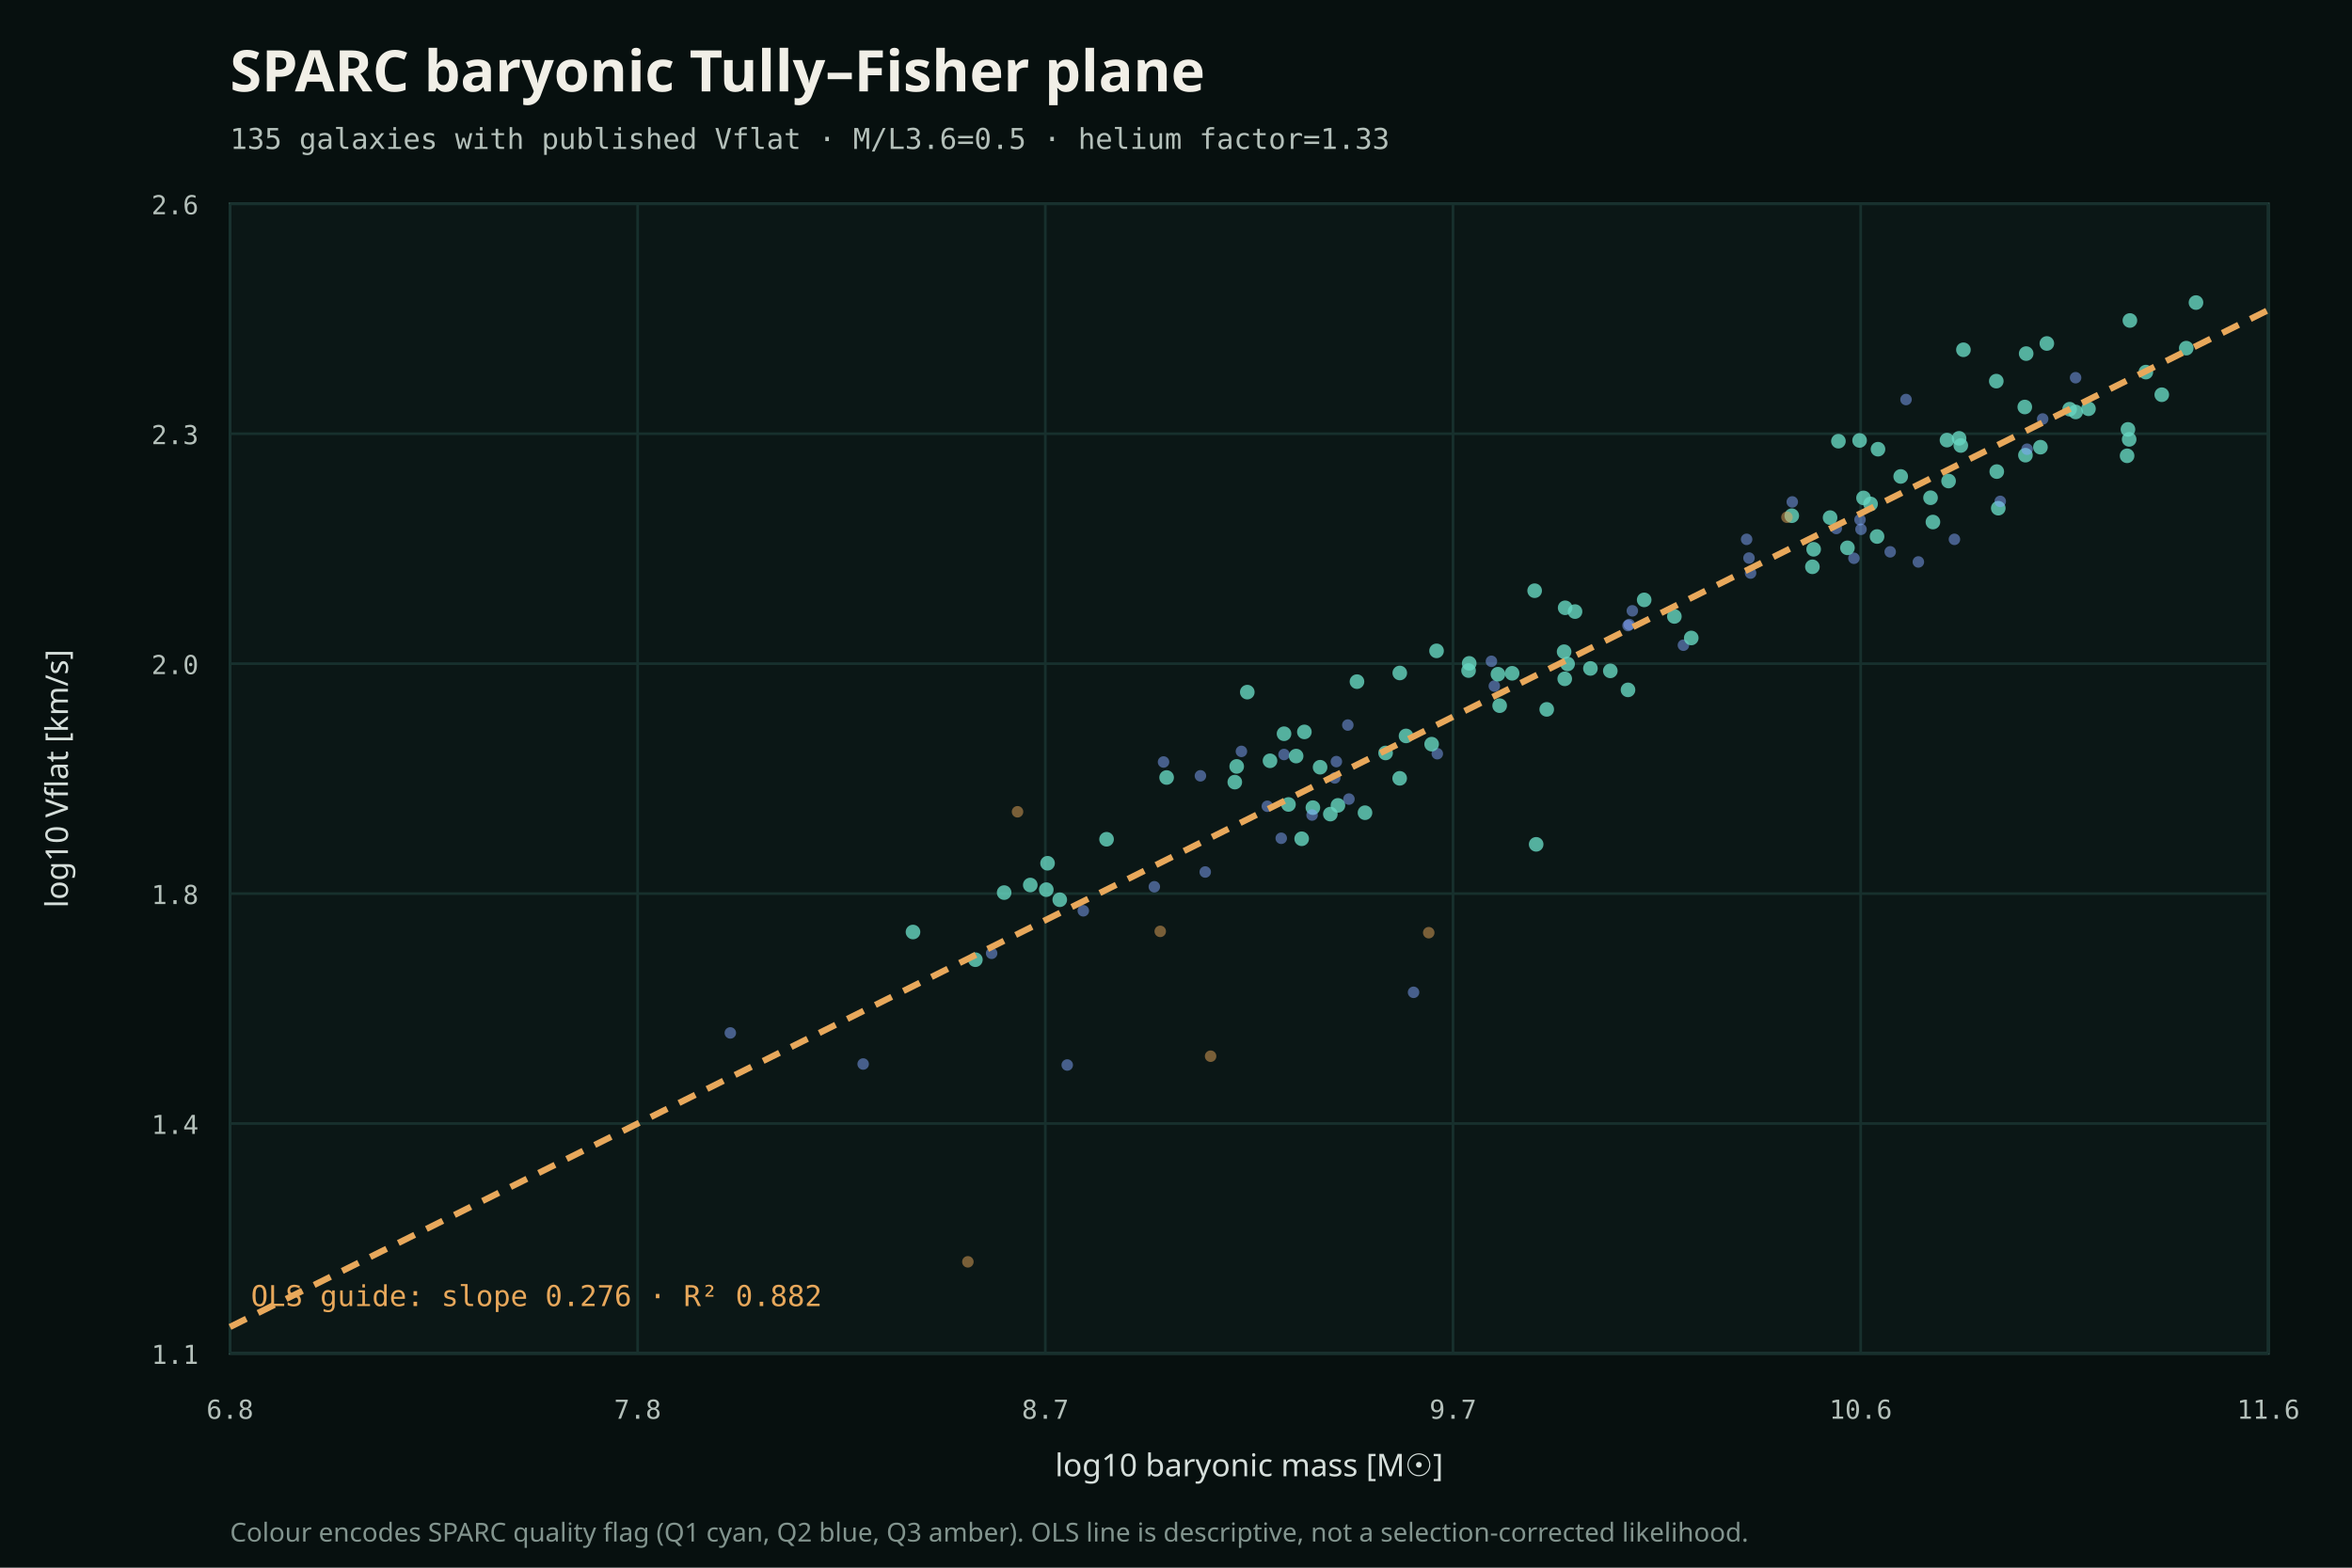
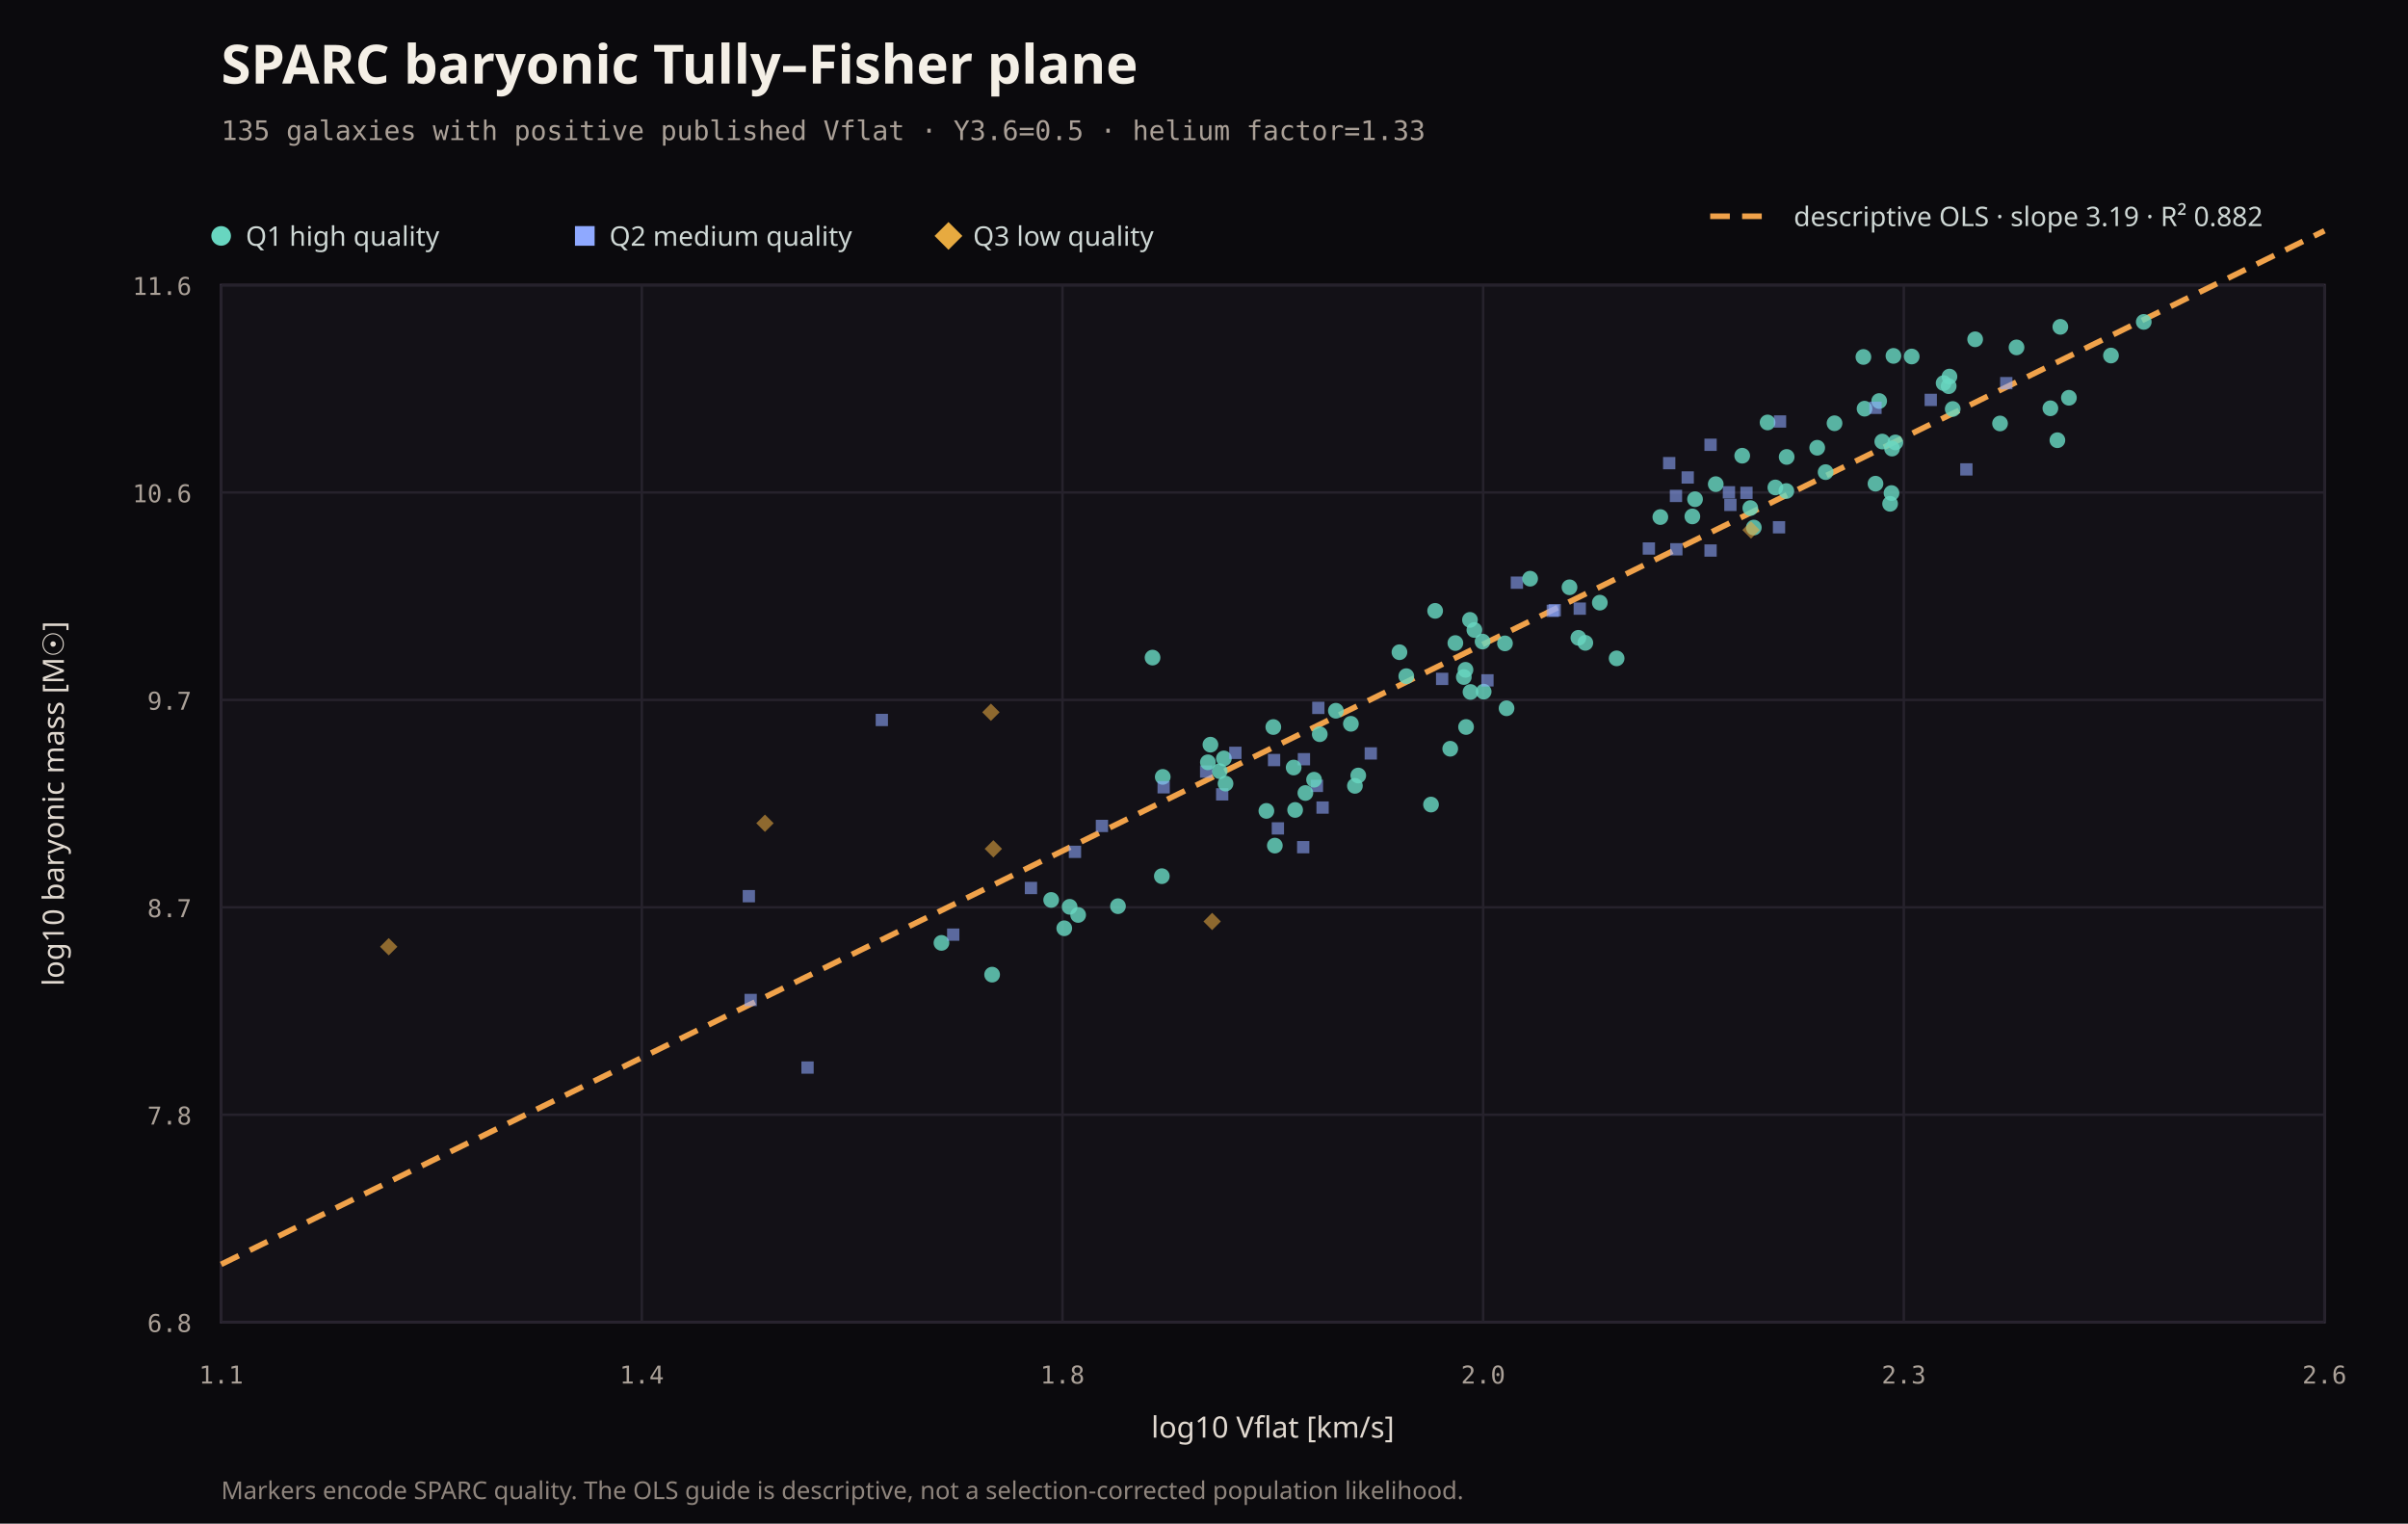
- <svg xmlns="http://www.w3.org/2000/svg" width="900" height="600" viewBox="0 0 900 600" role="img" aria-label="SPARC baryonic Tully–Fisher plane">
-   <rect width="100%" height="100%" fill="#07100f" />
-   <text x="88" y="35" fill="#f1efe7" font-family="system-ui,sans-serif" font-size="22" font-weight="650">SPARC baryonic Tully–Fisher plane</text>
-   <text x="88" y="57" fill="#b4c0ba" font-family="ui-monospace,monospace" font-size="11">135 galaxies with published Vflat · M/L3.6=0.5 · helium factor=1.33</text>
-   <rect x="88" y="78" width="780" height="440" fill="#0b1716" stroke="#31504b" />
-   <line x1="88" y1="78" x2="88" y2="518" stroke="#17302d" />
-   <text x="88" y="543" fill="#b4c0ba" text-anchor="middle" font-family="ui-monospace,monospace" font-size="10">6.8</text>
-   <line x1="244" y1="78" x2="244" y2="518" stroke="#17302d" />
-   <text x="244" y="543" fill="#b4c0ba" text-anchor="middle" font-family="ui-monospace,monospace" font-size="10">7.8</text>
-   <line x1="400" y1="78" x2="400" y2="518" stroke="#17302d" />
-   <text x="400" y="543" fill="#b4c0ba" text-anchor="middle" font-family="ui-monospace,monospace" font-size="10">8.7</text>
-   <line x1="556" y1="78" x2="556" y2="518" stroke="#17302d" />
-   <text x="556" y="543" fill="#b4c0ba" text-anchor="middle" font-family="ui-monospace,monospace" font-size="10">9.7</text>
-   <line x1="712" y1="78" x2="712" y2="518" stroke="#17302d" />
-   <text x="712" y="543" fill="#b4c0ba" text-anchor="middle" font-family="ui-monospace,monospace" font-size="10">10.6</text>
-   <line x1="868" y1="78" x2="868" y2="518" stroke="#17302d" />
-   <text x="868" y="543" fill="#b4c0ba" text-anchor="middle" font-family="ui-monospace,monospace" font-size="10">11.6</text>
-   <line x1="88" y1="518" x2="868" y2="518" stroke="#17302d" />
-   <text x="76" y="522" fill="#b4c0ba" text-anchor="end" font-family="ui-monospace,monospace" font-size="10">1.1</text>
-   <line x1="88" y1="430" x2="868" y2="430" stroke="#17302d" />
-   <text x="76" y="434" fill="#b4c0ba" text-anchor="end" font-family="ui-monospace,monospace" font-size="10">1.4</text>
-   <line x1="88" y1="342" x2="868" y2="342" stroke="#17302d" />
-   <text x="76" y="346" fill="#b4c0ba" text-anchor="end" font-family="ui-monospace,monospace" font-size="10">1.8</text>
-   <line x1="88" y1="254" x2="868" y2="254" stroke="#17302d" />
-   <text x="76" y="258" fill="#b4c0ba" text-anchor="end" font-family="ui-monospace,monospace" font-size="10">2.0</text>
-   <line x1="88" y1="166" x2="868" y2="166" stroke="#17302d" />
-   <text x="76" y="170" fill="#b4c0ba" text-anchor="end" font-family="ui-monospace,monospace" font-size="10">2.3</text>
-   <line x1="88" y1="78" x2="868" y2="78" stroke="#17302d" />
-   <text x="76" y="82" fill="#b4c0ba" text-anchor="end" font-family="ui-monospace,monospace" font-size="10">2.6</text>
-   <circle cx="394.24" cy="338.72" r="2.8" fill="#67d6c0" fill-opacity="0.8" />
-   <circle cx="373.23" cy="367.31" r="2.8" fill="#67d6c0" fill-opacity="0.8" />
-   <circle cx="379.45" cy="364.85" r="2.2" fill="#84a9ff" fill-opacity="0.5" />
-   <circle cx="498.09" cy="321.02" r="2.8" fill="#67d6c0" fill-opacity="0.8" />
-   <circle cx="414.53" cy="348.59" r="2.2" fill="#84a9ff" fill-opacity="0.5" />
-   <circle cx="461.19" cy="333.74" r="2.2" fill="#84a9ff" fill-opacity="0.5" />
-   <circle cx="685.63" cy="197.38" r="2.8" fill="#67d6c0" fill-opacity="0.8" />
-   <circle cx="535.63" cy="257.57" r="2.8" fill="#67d6c0" fill-opacity="0.8" />
-   <circle cx="815.01" cy="122.66" r="2.8" fill="#67d6c0" fill-opacity="0.8" />
-   <circle cx="546.71" cy="356.97" r="2.2" fill="#e8a85b" fill-opacity="0.5" />
-   <circle cx="561.95" cy="256.64" r="2.8" fill="#67d6c0" fill-opacity="0.8" />
-   <circle cx="549.70" cy="249.10" r="2.8" fill="#67d6c0" fill-opacity="0.8" />
-   <circle cx="562.20" cy="253.89" r="2.8" fill="#67d6c0" fill-opacity="0.8" />
-   <circle cx="587.24" cy="226.08" r="2.8" fill="#67d6c0" fill-opacity="0.8" />
-   <circle cx="511.37" cy="291.49" r="2.2" fill="#84a9ff" fill-opacity="0.5" />
-   <circle cx="591.86" cy="271.50" r="2.8" fill="#67d6c0" fill-opacity="0.8" />
-   <circle cx="599.85" cy="254.12" r="2.8" fill="#67d6c0" fill-opacity="0.8" />
-   <circle cx="530.20" cy="288.18" r="2.8" fill="#67d6c0" fill-opacity="0.8" />
-   <circle cx="490.27" cy="320.83" r="2.2" fill="#84a9ff" fill-opacity="0.5" />
-   <circle cx="774.79" cy="155.77" r="2.8" fill="#67d6c0" fill-opacity="0.8" />
-   <circle cx="330.29" cy="407.23" r="2.2" fill="#84a9ff" fill-opacity="0.5" />
-   <circle cx="519.25" cy="260.88" r="2.8" fill="#67d6c0" fill-opacity="0.8" />
-   <circle cx="549.99" cy="288.47" r="2.2" fill="#84a9ff" fill-opacity="0.5" />
-   <circle cx="547.82" cy="284.81" r="2.8" fill="#67d6c0" fill-opacity="0.8" />
-   <circle cx="571.81" cy="262.57" r="2.2" fill="#84a9ff" fill-opacity="0.5" />
-   <circle cx="747.87" cy="206.42" r="2.2" fill="#84a9ff" fill-opacity="0.5" />
-   <circle cx="515.75" cy="277.50" r="2.2" fill="#84a9ff" fill-opacity="0.5" />
-   <circle cx="814.73" cy="168.16" r="2.8" fill="#67d6c0" fill-opacity="0.8" />
-   <circle cx="750.30" cy="170.50" r="2.8" fill="#67d6c0" fill-opacity="0.8" />
-   <circle cx="616.19" cy="256.76" r="2.8" fill="#67d6c0" fill-opacity="0.8" />
-   <circle cx="718.26" cy="205.34" r="2.8" fill="#67d6c0" fill-opacity="0.8" />
-   <circle cx="389.36" cy="310.69" r="2.2" fill="#e8a85b" fill-opacity="0.5" />
-   <circle cx="443.97" cy="356.46" r="2.2" fill="#e8a85b" fill-opacity="0.5" />
-   <circle cx="602.69" cy="234.07" r="2.8" fill="#67d6c0" fill-opacity="0.8" />
-   <circle cx="709.41" cy="213.66" r="2.2" fill="#84a9ff" fill-opacity="0.5" />
-   <circle cx="775.32" cy="135.33" r="2.8" fill="#67d6c0" fill-opacity="0.8" />
-   <circle cx="713.08" cy="190.57" r="2.8" fill="#67d6c0" fill-opacity="0.8" />
-   <circle cx="445.23" cy="291.64" r="2.2" fill="#84a9ff" fill-opacity="0.5" />
-   <circle cx="491.33" cy="288.77" r="2.2" fill="#84a9ff" fill-opacity="0.5" />
-   <circle cx="775.04" cy="174.21" r="2.8" fill="#67d6c0" fill-opacity="0.8" />
-   <circle cx="423.43" cy="321.21" r="2.8" fill="#67d6c0" fill-opacity="0.8" />
-   <circle cx="693.52" cy="216.93" r="2.8" fill="#67d6c0" fill-opacity="0.8" />
-   <circle cx="718.62" cy="171.92" r="2.8" fill="#67d6c0" fill-opacity="0.8" />
-   <circle cx="712.12" cy="202.58" r="2.2" fill="#84a9ff" fill-opacity="0.5" />
-   <circle cx="349.36" cy="356.71" r="2.8" fill="#67d6c0" fill-opacity="0.8" />
-   <circle cx="644.16" cy="246.94" r="2.2" fill="#84a9ff" fill-opacity="0.5" />
-   <circle cx="702.66" cy="202.27" r="2.2" fill="#84a9ff" fill-opacity="0.5" />
-   <circle cx="700.29" cy="198.11" r="2.8" fill="#67d6c0" fill-opacity="0.8" />
-   <circle cx="629.15" cy="229.59" r="2.8" fill="#67d6c0" fill-opacity="0.8" />
-   <circle cx="668.35" cy="206.42" r="2.2" fill="#84a9ff" fill-opacity="0.5" />
-   <circle cx="749.65" cy="167.76" r="2.8" fill="#67d6c0" fill-opacity="0.8" />
-   <circle cx="598.91" cy="232.62" r="2.8" fill="#67d6c0" fill-opacity="0.8" />
-   <circle cx="791.96" cy="156.61" r="2.8" fill="#67d6c0" fill-opacity="0.8" />
-   <circle cx="622.97" cy="239.43" r="2.2" fill="#84a9ff" fill-opacity="0.5" />
-   <circle cx="711.74" cy="198.91" r="2.2" fill="#84a9ff" fill-opacity="0.5" />
-   <circle cx="723.29" cy="211.20" r="2.2" fill="#84a9ff" fill-opacity="0.5" />
-   <circle cx="624.62" cy="233.78" r="2.2" fill="#84a9ff" fill-opacity="0.5" />
-   <circle cx="739.64" cy="199.80" r="2.8" fill="#67d6c0" fill-opacity="0.8" />
-   <circle cx="694.00" cy="210.23" r="2.8" fill="#67d6c0" fill-opacity="0.8" />
-   <circle cx="669.87" cy="219.33" r="2.2" fill="#84a9ff" fill-opacity="0.5" />
-   <circle cx="738.73" cy="190.50" r="2.8" fill="#67d6c0" fill-opacity="0.8" />
-   <circle cx="608.58" cy="255.83" r="2.8" fill="#67d6c0" fill-opacity="0.8" />
-   <circle cx="459.35" cy="296.93" r="2.2" fill="#84a9ff" fill-opacity="0.5" />
-   <circle cx="715.79" cy="192.87" r="2.8" fill="#67d6c0" fill-opacity="0.8" />
-   <circle cx="647.16" cy="244.17" r="2.8" fill="#67d6c0" fill-opacity="0.8" />
-   <circle cx="763.89" cy="145.87" r="2.8" fill="#67d6c0" fill-opacity="0.8" />
-   <circle cx="745.63" cy="184.11" r="2.8" fill="#67d6c0" fill-opacity="0.8" />
-   <circle cx="764.65" cy="194.50" r="2.8" fill="#67d6c0" fill-opacity="0.8" />
-   <circle cx="813.94" cy="174.45" r="2.8" fill="#67d6c0" fill-opacity="0.8" />
-   <circle cx="538.02" cy="281.66" r="2.8" fill="#67d6c0" fill-opacity="0.8" />
-   <circle cx="780.78" cy="171.15" r="2.8" fill="#67d6c0" fill-opacity="0.8" />
-   <circle cx="783.23" cy="131.46" r="2.8" fill="#67d6c0" fill-opacity="0.8" />
-   <circle cx="669.26" cy="213.58" r="2.2" fill="#84a9ff" fill-opacity="0.5" />
-   <circle cx="827.21" cy="151.07" r="2.8" fill="#67d6c0" fill-opacity="0.8" />
-   <circle cx="598.51" cy="249.43" r="2.8" fill="#67d6c0" fill-opacity="0.8" />
-   <circle cx="799.16" cy="156.45" r="2.8" fill="#67d6c0" fill-opacity="0.8" />
-   <circle cx="706.93" cy="209.67" r="2.8" fill="#67d6c0" fill-opacity="0.8" />
-   <circle cx="794.26" cy="157.67" r="2.8" fill="#67d6c0" fill-opacity="0.8" />
-   <circle cx="703.48" cy="168.86" r="2.8" fill="#67d6c0" fill-opacity="0.8" />
-   <circle cx="370.36" cy="482.94" r="2.2" fill="#e8a85b" fill-opacity="0.5" />
-   <circle cx="640.70" cy="235.93" r="2.8" fill="#67d6c0" fill-opacity="0.8" />
-   <circle cx="511.97" cy="308.24" r="2.8" fill="#67d6c0" fill-opacity="0.8" />
-   <circle cx="622.96" cy="264.04" r="2.8" fill="#67d6c0" fill-opacity="0.8" />
-   <circle cx="405.52" cy="344.36" r="2.8" fill="#67d6c0" fill-opacity="0.8" />
-   <circle cx="475.03" cy="287.58" r="2.2" fill="#84a9ff" fill-opacity="0.5" />
-   <circle cx="840.30" cy="115.80" r="2.8" fill="#67d6c0" fill-opacity="0.8" />
-   <circle cx="836.58" cy="133.25" r="2.8" fill="#67d6c0" fill-opacity="0.8" />
-   <circle cx="765.40" cy="191.89" r="2.2" fill="#84a9ff" fill-opacity="0.5" />
-   <circle cx="794.23" cy="144.56" r="2.2" fill="#84a9ff" fill-opacity="0.5" />
-   <circle cx="745.02" cy="168.45" r="2.8" fill="#67d6c0" fill-opacity="0.8" />
-   <circle cx="727.31" cy="182.35" r="2.8" fill="#67d6c0" fill-opacity="0.8" />
-   <circle cx="623.44" cy="239.02" r="2.2" fill="#84a9ff" fill-opacity="0.5" />
-   <circle cx="499.12" cy="280.12" r="2.8" fill="#67d6c0" fill-opacity="0.8" />
-   <circle cx="463.24" cy="404.24" r="2.2" fill="#e8a85b" fill-opacity="0.5" />
-   <circle cx="491.34" cy="280.82" r="2.8" fill="#67d6c0" fill-opacity="0.8" />
-   <circle cx="502.38" cy="309.11" r="2.8" fill="#67d6c0" fill-opacity="0.8" />
-   <circle cx="573.85" cy="270.08" r="2.8" fill="#67d6c0" fill-opacity="0.8" />
-   <circle cx="775.67" cy="171.92" r="2.2" fill="#84a9ff" fill-opacity="0.5" />
-   <circle cx="484.95" cy="308.58" r="2.2" fill="#84a9ff" fill-opacity="0.5" />
-   <circle cx="446.41" cy="297.57" r="2.8" fill="#67d6c0" fill-opacity="0.8" />
-   <circle cx="570.70" cy="253.10" r="2.2" fill="#84a9ff" fill-opacity="0.5" />
-   <circle cx="495.97" cy="289.37" r="2.8" fill="#67d6c0" fill-opacity="0.8" />
-   <circle cx="505.14" cy="293.64" r="2.8" fill="#67d6c0" fill-opacity="0.8" />
-   <circle cx="764.07" cy="180.49" r="2.8" fill="#67d6c0" fill-opacity="0.8" />
-   <circle cx="540.90" cy="379.79" r="2.2" fill="#84a9ff" fill-opacity="0.5" />
-   <circle cx="485.97" cy="291.18" r="2.8" fill="#67d6c0" fill-opacity="0.8" />
-   <circle cx="711.58" cy="168.57" r="2.8" fill="#67d6c0" fill-opacity="0.8" />
-   <circle cx="729.35" cy="152.91" r="2.2" fill="#84a9ff" fill-opacity="0.5" />
-   <circle cx="502.07" cy="311.94" r="2.2" fill="#84a9ff" fill-opacity="0.5" />
-   <circle cx="573.19" cy="258.04" r="2.8" fill="#67d6c0" fill-opacity="0.8" />
-   <circle cx="510.75" cy="297.73" r="2.2" fill="#84a9ff" fill-opacity="0.5" />
-   <circle cx="598.75" cy="259.81" r="2.8" fill="#67d6c0" fill-opacity="0.8" />
-   <circle cx="683.79" cy="197.96" r="2.2" fill="#e8a85b" fill-opacity="0.5" />
-   <circle cx="578.62" cy="257.69" r="2.8" fill="#67d6c0" fill-opacity="0.8" />
-   <circle cx="587.82" cy="323.15" r="2.8" fill="#67d6c0" fill-opacity="0.8" />
-   <circle cx="493.04" cy="307.89" r="2.8" fill="#67d6c0" fill-opacity="0.8" />
-   <circle cx="516.18" cy="305.83" r="2.2" fill="#84a9ff" fill-opacity="0.5" />
-   <circle cx="477.28" cy="264.90" r="2.8" fill="#67d6c0" fill-opacity="0.8" />
-   <circle cx="535.59" cy="297.89" r="2.8" fill="#67d6c0" fill-opacity="0.8" />
-   <circle cx="400.85" cy="330.39" r="2.8" fill="#67d6c0" fill-opacity="0.8" />
-   <circle cx="441.71" cy="339.39" r="2.2" fill="#84a9ff" fill-opacity="0.5" />
-   <circle cx="473.23" cy="293.33" r="2.8" fill="#67d6c0" fill-opacity="0.8" />
-   <circle cx="472.50" cy="299.34" r="2.8" fill="#67d6c0" fill-opacity="0.8" />
-   <circle cx="400.37" cy="340.50" r="2.8" fill="#67d6c0" fill-opacity="0.8" />
-   <circle cx="685.82" cy="192.10" r="2.2" fill="#84a9ff" fill-opacity="0.5" />
-   <circle cx="734.07" cy="215.07" r="2.2" fill="#84a9ff" fill-opacity="0.5" />
-   <circle cx="814.27" cy="164.34" r="2.8" fill="#67d6c0" fill-opacity="0.8" />
-   <circle cx="408.38" cy="407.61" r="2.2" fill="#84a9ff" fill-opacity="0.5" />
-   <circle cx="509.06" cy="311.58" r="2.8" fill="#67d6c0" fill-opacity="0.8" />
-   <circle cx="821.12" cy="142.42" r="2.8" fill="#67d6c0" fill-opacity="0.8" />
-   <circle cx="751.31" cy="133.87" r="2.8" fill="#67d6c0" fill-opacity="0.8" />
-   <circle cx="781.63" cy="160.36" r="2.2" fill="#84a9ff" fill-opacity="0.5" />
-   <circle cx="522.32" cy="311.05" r="2.8" fill="#67d6c0" fill-opacity="0.8" />
-   <circle cx="384.24" cy="341.62" r="2.8" fill="#67d6c0" fill-opacity="0.8" />
-   <circle cx="279.46" cy="395.33" r="2.2" fill="#84a9ff" fill-opacity="0.5" />
-   <line x1="88" y1="507.868" x2="868" y2="118.64" stroke="#e8a85b" stroke-width="2.4" stroke-dasharray="7 5" />
-   <text x="96" y="499.868" fill="#e8a85b" font-family="ui-monospace,monospace" font-size="11">OLS guide: slope 0.276 · R² 0.882</text>
-   <text x="478" y="565" fill="#d6dfdb" text-anchor="middle" font-family="system-ui,sans-serif" font-size="12">log10 baryonic mass [M☉]</text>
-   <text x="26" y="298" fill="#d6dfdb" text-anchor="middle" transform="rotate(-90 26 298)" font-family="system-ui,sans-serif" font-size="12">log10 Vflat [km/s]</text>
-   <text x="88" y="590" fill="#82948e" font-family="system-ui,sans-serif" font-size="10">Colour encodes SPARC quality flag (Q1 cyan, Q2 blue, Q3 amber). OLS line is descriptive, not a selection-corrected likelihood.</text>
+ <svg xmlns="http://www.w3.org/2000/svg" width="980" height="620" viewBox="0 0 980 620" role="img" aria-label="SPARC baryonic Tully–Fisher plane">
+   <rect width="100%" height="100%" fill="#0b0a0d" />
+   <text x="90" y="34" fill="#f4efe6" font-family="system-ui,sans-serif" font-size="22" font-weight="650">SPARC baryonic Tully–Fisher plane</text>
+   <text x="90" y="57" fill="#aaa097" font-family="ui-monospace,monospace" font-size="11">135 galaxies with positive published Vflat · Υ3.6=0.5 · helium factor=1.33</text>
+   <circle cx="90" cy="96" r="4" fill="#68d6c0" />
+   <text x="100" y="100" fill="#cfd8d5" font-family="system-ui,sans-serif" font-size="11">Q1 high quality</text>
+   <rect x="234" y="92" width="8" height="8" fill="#8fa9ff" />
+   <text x="248" y="100" fill="#cfd8d5" font-family="system-ui,sans-serif" font-size="11">Q2 medium quality</text>
+   <rect x="382" y="92" width="8" height="8" transform="rotate(45 386 96)" fill="#e7aa40" />
+   <text x="396" y="100" fill="#cfd8d5" font-family="system-ui,sans-serif" font-size="11">Q3 low quality</text>
+   <line x1="696" y1="88" x2="722" y2="88" stroke="#f0a24a" stroke-width="2.3" stroke-dasharray="8 5" />
+   <text x="730" y="92" fill="#cfd8d5" font-family="system-ui,sans-serif" font-size="11">descriptive OLS · slope 3.19 · R² 0.882</text>
+   <rect x="90" y="116" width="856" height="422" fill="#131117" stroke="#42384a" />
+   <line x1="90" y1="116" x2="90" y2="538" stroke="#26222c" />
+   <text x="90" y="563" fill="#aaa097" text-anchor="middle" font-family="ui-monospace,monospace" font-size="10">1.1</text>
+   <line x1="261.2" y1="116" x2="261.2" y2="538" stroke="#26222c" />
+   <text x="261.2" y="563" fill="#aaa097" text-anchor="middle" font-family="ui-monospace,monospace" font-size="10">1.4</text>
+   <line x1="432.4" y1="116" x2="432.4" y2="538" stroke="#26222c" />
+   <text x="432.4" y="563" fill="#aaa097" text-anchor="middle" font-family="ui-monospace,monospace" font-size="10">1.8</text>
+   <line x1="603.6" y1="116" x2="603.6" y2="538" stroke="#26222c" />
+   <text x="603.6" y="563" fill="#aaa097" text-anchor="middle" font-family="ui-monospace,monospace" font-size="10">2.0</text>
+   <line x1="774.8" y1="116" x2="774.8" y2="538" stroke="#26222c" />
+   <text x="774.8" y="563" fill="#aaa097" text-anchor="middle" font-family="ui-monospace,monospace" font-size="10">2.3</text>
+   <line x1="946" y1="116" x2="946" y2="538" stroke="#26222c" />
+   <text x="946" y="563" fill="#aaa097" text-anchor="middle" font-family="ui-monospace,monospace" font-size="10">2.6</text>
+   <line x1="90" y1="538" x2="946" y2="538" stroke="#26222c" />
+   <text x="78" y="542" fill="#aaa097" text-anchor="end" font-family="ui-monospace,monospace" font-size="10">6.8</text>
+   <line x1="90" y1="453.6" x2="946" y2="453.6" stroke="#26222c" />
+   <text x="78" y="457.6" fill="#aaa097" text-anchor="end" font-family="ui-monospace,monospace" font-size="10">7.8</text>
+   <line x1="90" y1="369.2" x2="946" y2="369.2" stroke="#26222c" />
+   <text x="78" y="373.2" fill="#aaa097" text-anchor="end" font-family="ui-monospace,monospace" font-size="10">8.7</text>
+   <line x1="90" y1="284.8" x2="946" y2="284.8" stroke="#26222c" />
+   <text x="78" y="288.8" fill="#aaa097" text-anchor="end" font-family="ui-monospace,monospace" font-size="10">9.7</text>
+   <line x1="90" y1="200.4" x2="946" y2="200.4" stroke="#26222c" />
+   <text x="78" y="204.4" fill="#aaa097" text-anchor="end" font-family="ui-monospace,monospace" font-size="10">10.6</text>
+   <line x1="90" y1="116" x2="946" y2="116" stroke="#26222c" />
+   <text x="78" y="120" fill="#aaa097" text-anchor="end" font-family="ui-monospace,monospace" font-size="10">11.6</text>
+   <path d="M90.00,514.49 L94.76,512.15 L99.51,509.82 L104.27,507.48 L109.02,505.14 L113.78,502.81 L118.53,500.47 L123.29,498.13 L128.04,495.80 L132.80,493.46 L137.56,491.12 L142.31,488.79 L147.07,486.45 L151.82,484.11 L156.58,481.78 L161.33,479.44 L166.09,477.10 L170.84,474.77 L175.60,472.43 L180.36,470.09 L185.11,467.76 L189.87,465.42 L194.62,463.09 L199.38,460.75 L204.13,458.41 L208.89,456.08 L213.64,453.74 L218.40,451.40 L223.16,449.07 L227.91,446.73 L232.67,444.39 L237.42,442.06 L242.18,439.72 L246.93,437.38 L251.69,435.05 L256.44,432.71 L261.20,430.37 L265.96,428.04 L270.71,425.70 L275.47,423.36 L280.22,421.03 L284.98,418.69 L289.73,416.35 L294.49,414.02 L299.24,411.68 L304.00,409.34 L308.76,407.01 L313.51,404.67 L318.27,402.34 L323.02,400.00 L327.78,397.66 L332.53,395.33 L337.29,392.99 L342.04,390.65 L346.80,388.32 L351.56,385.98 L356.31,383.64 L361.07,381.31 L365.82,378.97 L370.58,376.63 L375.33,374.30 L380.09,371.96 L384.84,369.62 L389.60,367.29 L394.36,364.95 L399.11,362.61 L403.87,360.28 L408.62,357.94 L413.38,355.60 L418.13,353.27 L422.89,350.93 L427.64,348.59 L432.40,346.26 L437.16,343.92 L441.91,341.59 L446.67,339.25 L451.42,336.91 L456.18,334.58 L460.93,332.24 L465.69,329.90 L470.44,327.57 L475.20,325.23 L479.96,322.89 L484.71,320.56 L489.47,318.22 L494.22,315.88 L498.98,313.55 L503.73,311.21 L508.49,308.87 L513.24,306.54 L518.00,304.20 L522.76,301.86 L527.51,299.53 L532.27,297.19 L537.02,294.85 L541.78,292.52 L546.53,290.18 L551.29,287.84 L556.04,285.51 L560.80,283.17 L565.56,280.84 L570.31,278.50 L575.07,276.16 L579.82,273.83 L584.58,271.49 L589.33,269.15 L594.09,266.82 L598.84,264.48 L603.60,262.14 L608.36,259.81 L613.11,257.47 L617.87,255.13 L622.62,252.80 L627.38,250.46 L632.13,248.12 L636.89,245.79 L641.64,243.45 L646.40,241.11 L651.16,238.78 L655.91,236.44 L660.67,234.10 L665.42,231.77 L670.18,229.43 L674.93,227.09 L679.69,224.76 L684.44,222.42 L689.20,220.09 L693.96,217.75 L698.71,215.41 L703.47,213.08 L708.22,210.74 L712.98,208.40 L717.73,206.07 L722.49,203.73 L727.24,201.39 L732.00,199.06 L736.76,196.72 L741.51,194.38 L746.27,192.05 L751.02,189.71 L755.78,187.37 L760.53,185.04 L765.29,182.70 L770.04,180.36 L774.80,178.03 L779.56,175.69 L784.31,173.35 L789.07,171.02 L793.82,168.68 L798.58,166.35 L803.33,164.01 L808.09,161.67 L812.84,159.34 L817.60,157.00 L822.36,154.66 L827.11,152.33 L831.87,149.99 L836.62,147.65 L841.38,145.32 L846.13,142.98 L850.89,140.64 L855.64,138.31 L860.40,135.97 L865.16,133.63 L869.91,131.30 L874.67,128.96 L879.42,126.62 L884.18,124.29 L888.93,121.95 L893.69,119.61 L898.44,117.28 L903.20,114.94 L907.96,112.60 L912.71,110.27 L917.47,107.93 L922.22,105.60 L926.98,103.26 L931.73,100.92 L936.49,98.59 L941.24,96.25 L946.00,93.91" fill="none" stroke="#f0a24a" stroke-width="2.3" stroke-dasharray="8 5" />
+   <circle cx="438.78" cy="372.31" r="3.2" fill="#68d6c0" fill-opacity="0.82" />
+   <circle cx="383.15" cy="383.68" r="3.2" fill="#68d6c0" fill-opacity="0.82" />
+   <rect x="385.44" y="377.82" width="5.00" height="5.00" fill="#8fa9ff" fill-opacity="0.58" />
+   <circle cx="473.21" cy="316.13" r="3.2" fill="#68d6c0" fill-opacity="0.82" />
+   <rect x="417.08" y="358.84" width="5.00" height="5.00" fill="#8fa9ff" fill-opacity="0.58" />
+   <rect x="445.96" y="333.59" width="5.00" height="5.00" fill="#8fa9ff" fill-opacity="0.58" />
+   <circle cx="713.76" cy="214.67" r="3.2" fill="#68d6c0" fill-opacity="0.82" />
+   <circle cx="596.65" cy="295.82" r="3.2" fill="#68d6c0" fill-opacity="0.82" />
+   <circle cx="859.12" cy="144.67" r="3.2" fill="#68d6c0" fill-opacity="0.82" />
+   <rect x="400.78" y="287.33" width="5.00" height="5.00" transform="rotate(45 403.28 289.83)" fill="#e7aa40" fill-opacity="0.58" />
+   <circle cx="598.46" cy="281.58" r="3.2" fill="#68d6c0" fill-opacity="0.82" />
+   <circle cx="613.13" cy="288.21" r="3.2" fill="#68d6c0" fill-opacity="0.82" />
+   <circle cx="603.82" cy="281.45" r="3.2" fill="#68d6c0" fill-opacity="0.82" />
+   <circle cx="657.93" cy="267.90" r="3.2" fill="#68d6c0" fill-opacity="0.82" />
+   <rect x="528.17" y="306.44" width="5.00" height="5.00" fill="#8fa9ff" fill-opacity="0.58" />
+   <circle cx="569.55" cy="265.40" r="3.2" fill="#68d6c0" fill-opacity="0.82" />
+   <circle cx="603.37" cy="261.07" r="3.2" fill="#68d6c0" fill-opacity="0.82" />
+   <circle cx="537.11" cy="298.76" r="3.2" fill="#68d6c0" fill-opacity="0.82" />
+   <rect x="471.08" y="317.86" width="5.00" height="5.00" fill="#8fa9ff" fill-opacity="0.58" />
+   <circle cx="794.71" cy="166.43" r="3.2" fill="#68d6c0" fill-opacity="0.82" />
+   <rect x="303.00" y="404.41" width="5.00" height="5.00" fill="#8fa9ff" fill-opacity="0.58" />
+   <circle cx="590.21" cy="304.68" r="3.2" fill="#68d6c0" fill-opacity="0.82" />
+   <rect x="534.03" y="285.55" width="5.00" height="5.00" fill="#8fa9ff" fill-opacity="0.58" />
+   <circle cx="543.67" cy="289.22" r="3.2" fill="#68d6c0" fill-opacity="0.82" />
+   <rect x="584.42" y="273.75" width="5.00" height="5.00" fill="#8fa9ff" fill-opacity="0.58" />
+   <rect x="693.66" y="178.49" width="5.00" height="5.00" fill="#8fa9ff" fill-opacity="0.58" />
+   <rect x="555.38" y="304.08" width="5.00" height="5.00" fill="#8fa9ff" fill-opacity="0.58" />
+   <circle cx="770.59" cy="144.82" r="3.2" fill="#68d6c0" fill-opacity="0.82" />
+   <circle cx="766.04" cy="179.68" r="3.2" fill="#68d6c0" fill-opacity="0.82" />
+   <circle cx="598.24" cy="252.24" r="3.2" fill="#68d6c0" fill-opacity="0.82" />
+   <circle cx="698.27" cy="197.01" r="3.2" fill="#68d6c0" fill-opacity="0.82" />
+   <rect x="490.81" y="372.46" width="5.00" height="5.00" transform="rotate(45 493.31 374.96)" fill="#e7aa40" fill-opacity="0.58" />
+   <rect x="401.77" y="342.91" width="5.00" height="5.00" transform="rotate(45 404.27 345.41)" fill="#e7aa40" fill-opacity="0.58" />
+   <circle cx="642.37" cy="259.54" r="3.2" fill="#68d6c0" fill-opacity="0.82" />
+   <rect x="679.58" y="199.30" width="5.00" height="5.00" fill="#8fa9ff" fill-opacity="0.58" />
+   <circle cx="834.46" cy="166.14" r="3.2" fill="#68d6c0" fill-opacity="0.82" />
+   <circle cx="727.00" cy="199.81" r="3.2" fill="#68d6c0" fill-opacity="0.82" />
+   <rect x="527.88" y="342.23" width="5.00" height="5.00" fill="#8fa9ff" fill-opacity="0.58" />
+   <rect x="533.45" y="317.29" width="5.00" height="5.00" fill="#8fa9ff" fill-opacity="0.58" />
+   <circle cx="758.83" cy="166.30" r="3.2" fill="#68d6c0" fill-opacity="0.82" />
+   <circle cx="472.84" cy="356.53" r="3.2" fill="#68d6c0" fill-opacity="0.82" />
+   <circle cx="675.72" cy="210.40" r="3.2" fill="#68d6c0" fill-opacity="0.82" />
+   <circle cx="763.28" cy="196.82" r="3.2" fill="#68d6c0" fill-opacity="0.82" />
+   <rect x="701.14" y="197.83" width="5.00" height="5.00" fill="#8fa9ff" fill-opacity="0.58" />
+   <circle cx="403.77" cy="396.60" r="3.2" fill="#68d6c0" fill-opacity="0.82" />
+   <rect x="614.84" y="234.60" width="5.00" height="5.00" fill="#8fa9ff" fill-opacity="0.58" />
+   <rect x="701.73" y="202.95" width="5.00" height="5.00" fill="#8fa9ff" fill-opacity="0.58" />
+   <circle cx="712.34" cy="206.74" r="3.2" fill="#68d6c0" fill-opacity="0.82" />
+   <circle cx="651.09" cy="245.23" r="3.2" fill="#68d6c0" fill-opacity="0.82" />
+   <rect x="693.66" y="221.52" width="5.00" height="5.00" fill="#8fa9ff" fill-opacity="0.58" />
+   <circle cx="771.38" cy="180.03" r="3.2" fill="#68d6c0" fill-opacity="0.82" />
+   <circle cx="645.19" cy="261.59" r="3.2" fill="#68d6c0" fill-opacity="0.82" />
+   <circle cx="793.07" cy="157.14" r="3.2" fill="#68d6c0" fill-opacity="0.82" />
+   <rect x="629.45" y="246.07" width="5.00" height="5.00" fill="#8fa9ff" fill-opacity="0.58" />
+   <rect x="708.27" y="198.04" width="5.00" height="5.00" fill="#8fa9ff" fill-opacity="0.58" />
+   <rect x="684.36" y="191.79" width="5.00" height="5.00" fill="#8fa9ff" fill-opacity="0.58" />
+   <rect x="640.43" y="245.17" width="5.00" height="5.00" fill="#8fa9ff" fill-opacity="0.58" />
+   <circle cx="709.04" cy="185.44" r="3.2" fill="#68d6c0" fill-opacity="0.82" />
+   <circle cx="688.75" cy="210.14" r="3.2" fill="#68d6c0" fill-opacity="0.82" />
+   <rect x="668.55" y="220.70" width="5.00" height="5.00" fill="#8fa9ff" fill-opacity="0.58" />
+   <circle cx="727.13" cy="185.94" r="3.2" fill="#68d6c0" fill-opacity="0.82" />
+   <circle cx="600.04" cy="256.35" r="3.2" fill="#68d6c0" fill-opacity="0.82" />
+   <rect x="517.57" y="334.59" width="5.00" height="5.00" fill="#8fa9ff" fill-opacity="0.58" />
+   <circle cx="722.53" cy="198.35" r="3.2" fill="#68d6c0" fill-opacity="0.82" />
+   <circle cx="622.72" cy="235.48" r="3.2" fill="#68d6c0" fill-opacity="0.82" />
+   <circle cx="813.97" cy="172.32" r="3.2" fill="#68d6c0" fill-opacity="0.82" />
+   <circle cx="739.56" cy="182.20" r="3.2" fill="#68d6c0" fill-opacity="0.82" />
+   <circle cx="719.36" cy="171.91" r="3.2" fill="#68d6c0" fill-opacity="0.82" />
+   <circle cx="758.36" cy="145.25" r="3.2" fill="#68d6c0" fill-opacity="0.82" />
+   <circle cx="549.78" cy="294.53" r="3.2" fill="#68d6c0" fill-opacity="0.82" />
+   <circle cx="764.78" cy="163.19" r="3.2" fill="#68d6c0" fill-opacity="0.82" />
+   <circle cx="842.00" cy="161.86" r="3.2" fill="#68d6c0" fill-opacity="0.82" />
+   <rect x="679.74" y="221.02" width="5.00" height="5.00" fill="#8fa9ff" fill-opacity="0.58" />
+   <circle cx="803.84" cy="138.07" r="3.2" fill="#68d6c0" fill-opacity="0.82" />
+   <circle cx="612.49" cy="261.80" r="3.2" fill="#68d6c0" fill-opacity="0.82" />
+   <circle cx="793.38" cy="153.24" r="3.2" fill="#68d6c0" fill-opacity="0.82" />
+   <circle cx="689.84" cy="203.14" r="3.2" fill="#68d6c0" fill-opacity="0.82" />
+   <circle cx="791.01" cy="155.89" r="3.2" fill="#68d6c0" fill-opacity="0.82" />
+   <circle cx="769.23" cy="205.01" r="3.2" fill="#68d6c0" fill-opacity="0.82" />
+   <rect x="155.70" y="382.74" width="5.00" height="5.00" transform="rotate(45 158.20 385.24)" fill="#e7aa40" fill-opacity="0.58" />
+   <circle cx="638.75" cy="238.98" r="3.2" fill="#68d6c0" fill-opacity="0.82" />
+   <circle cx="498.09" cy="308.62" r="3.2" fill="#68d6c0" fill-opacity="0.82" />
+   <circle cx="584.07" cy="248.57" r="3.2" fill="#68d6c0" fill-opacity="0.82" />
+   <circle cx="427.80" cy="366.21" r="3.2" fill="#68d6c0" fill-opacity="0.82" />
+   <rect x="535.76" y="326.11" width="5.00" height="5.00" fill="#8fa9ff" fill-opacity="0.58" />
+   <circle cx="872.46" cy="130.99" r="3.2" fill="#68d6c0" fill-opacity="0.82" />
+   <circle cx="838.51" cy="133.00" r="3.2" fill="#68d6c0" fill-opacity="0.82" />
+   <rect x="721.93" y="169.01" width="5.00" height="5.00" fill="#8fa9ff" fill-opacity="0.58" />
+   <rect x="814.01" y="153.41" width="5.00" height="5.00" fill="#8fa9ff" fill-opacity="0.58" />
+   <circle cx="770.02" cy="182.54" r="3.2" fill="#68d6c0" fill-opacity="0.82" />
+   <circle cx="742.98" cy="192.12" r="3.2" fill="#68d6c0" fill-opacity="0.82" />
+   <rect x="630.24" y="245.81" width="5.00" height="5.00" fill="#8fa9ff" fill-opacity="0.58" />
+   <circle cx="552.78" cy="315.57" r="3.2" fill="#68d6c0" fill-opacity="0.82" />
+   <rect x="308.82" y="332.49" width="5.00" height="5.00" transform="rotate(45 311.32 334.99)" fill="#e7aa40" fill-opacity="0.58" />
+   <circle cx="551.42" cy="319.78" r="3.2" fill="#68d6c0" fill-opacity="0.82" />
+   <circle cx="496.39" cy="313.81" r="3.2" fill="#68d6c0" fill-opacity="0.82" />
+   <circle cx="572.33" cy="275.14" r="3.2" fill="#68d6c0" fill-opacity="0.82" />
+   <rect x="760.78" y="163.45" width="5.00" height="5.00" fill="#8fa9ff" fill-opacity="0.58" />
+   <rect x="494.91" y="320.74" width="5.00" height="5.00" fill="#8fa9ff" fill-opacity="0.58" />
+   <circle cx="518.83" cy="344.09" r="3.2" fill="#68d6c0" fill-opacity="0.82" />
+   <rect x="602.86" y="274.35" width="5.00" height="5.00" fill="#8fa9ff" fill-opacity="0.58" />
+   <circle cx="534.79" cy="317.28" r="3.2" fill="#68d6c0" fill-opacity="0.82" />
+   <circle cx="526.49" cy="312.32" r="3.2" fill="#68d6c0" fill-opacity="0.82" />
+   <circle cx="746.61" cy="172.23" r="3.2" fill="#68d6c0" fill-opacity="0.82" />
+   <rect x="356.38" y="290.47" width="5.00" height="5.00" fill="#8fa9ff" fill-opacity="0.58" />
+   <circle cx="531.26" cy="322.69" r="3.2" fill="#68d6c0" fill-opacity="0.82" />
+   <circle cx="769.80" cy="200.63" r="3.2" fill="#68d6c0" fill-opacity="0.82" />
+   <rect x="797.77" y="188.51" width="5.00" height="5.00" fill="#8fa9ff" fill-opacity="0.58" />
+   <rect x="488.38" y="311.48" width="5.00" height="5.00" fill="#8fa9ff" fill-opacity="0.58" />
+   <circle cx="595.74" cy="275.50" r="3.2" fill="#68d6c0" fill-opacity="0.82" />
+   <rect x="516.02" y="306.78" width="5.00" height="5.00" fill="#8fa9ff" fill-opacity="0.58" />
+   <circle cx="592.30" cy="261.67" r="3.2" fill="#68d6c0" fill-opacity="0.82" />
+   <rect x="710.12" y="213.16" width="5.00" height="5.00" transform="rotate(45 712.62 215.66)" fill="#e7aa40" fill-opacity="0.58" />
+   <circle cx="596.42" cy="272.56" r="3.2" fill="#68d6c0" fill-opacity="0.82" />
+   <circle cx="469.06" cy="267.59" r="3.2" fill="#68d6c0" fill-opacity="0.82" />
+   <circle cx="498.76" cy="318.86" r="3.2" fill="#68d6c0" fill-opacity="0.82" />
+   <rect x="500.27" y="303.84" width="5.00" height="5.00" fill="#8fa9ff" fill-opacity="0.58" />
+   <circle cx="582.39" cy="327.39" r="3.2" fill="#68d6c0" fill-opacity="0.82" />
+   <circle cx="518.21" cy="295.84" r="3.2" fill="#68d6c0" fill-opacity="0.82" />
+   <circle cx="454.99" cy="368.74" r="3.2" fill="#68d6c0" fill-opacity="0.82" />
+   <rect x="434.99" y="344.13" width="5.00" height="5.00" fill="#8fa9ff" fill-opacity="0.58" />
+   <circle cx="527.09" cy="329.58" r="3.2" fill="#68d6c0" fill-opacity="0.82" />
+   <circle cx="515.39" cy="329.97" r="3.2" fill="#68d6c0" fill-opacity="0.82" />
+   <circle cx="435.32" cy="369.00" r="3.2" fill="#68d6c0" fill-opacity="0.82" />
+   <rect x="721.52" y="212.06" width="5.00" height="5.00" fill="#8fa9ff" fill-opacity="0.58" />
+   <rect x="676.83" y="185.96" width="5.00" height="5.00" fill="#8fa9ff" fill-opacity="0.58" />
+   <circle cx="778.02" cy="145.07" r="3.2" fill="#68d6c0" fill-opacity="0.82" />
+   <rect x="302.26" y="362.17" width="5.00" height="5.00" fill="#8fa9ff" fill-opacity="0.58" />
+   <circle cx="491.58" cy="310.20" r="3.2" fill="#68d6c0" fill-opacity="0.82" />
+   <circle cx="820.68" cy="141.36" r="3.2" fill="#68d6c0" fill-opacity="0.82" />
+   <circle cx="837.31" cy="179.13" r="3.2" fill="#68d6c0" fill-opacity="0.82" />
+   <rect x="783.27" y="160.23" width="5.00" height="5.00" fill="#8fa9ff" fill-opacity="0.58" />
+   <circle cx="492.62" cy="303.02" r="3.2" fill="#68d6c0" fill-opacity="0.82" />
+   <circle cx="433.13" cy="377.73" r="3.2" fill="#68d6c0" fill-opacity="0.82" />
+   <rect x="326.15" y="431.91" width="5.00" height="5.00" fill="#8fa9ff" fill-opacity="0.58" />
+   <text x="518" y="585" fill="#e1d9d0" text-anchor="middle" font-family="system-ui,sans-serif" font-size="12">log10 Vflat [km/s]</text>
+   <text x="26" y="327" fill="#e1d9d0" text-anchor="middle" transform="rotate(-90 26 327)" font-family="system-ui,sans-serif" font-size="12">log10 baryonic mass [M☉]</text>
+   <text x="90" y="610" fill="#8f857d" font-family="system-ui,sans-serif" font-size="10">Markers encode SPARC quality. The OLS guide is descriptive, not a selection-corrected population likelihood.</text>
</svg>
